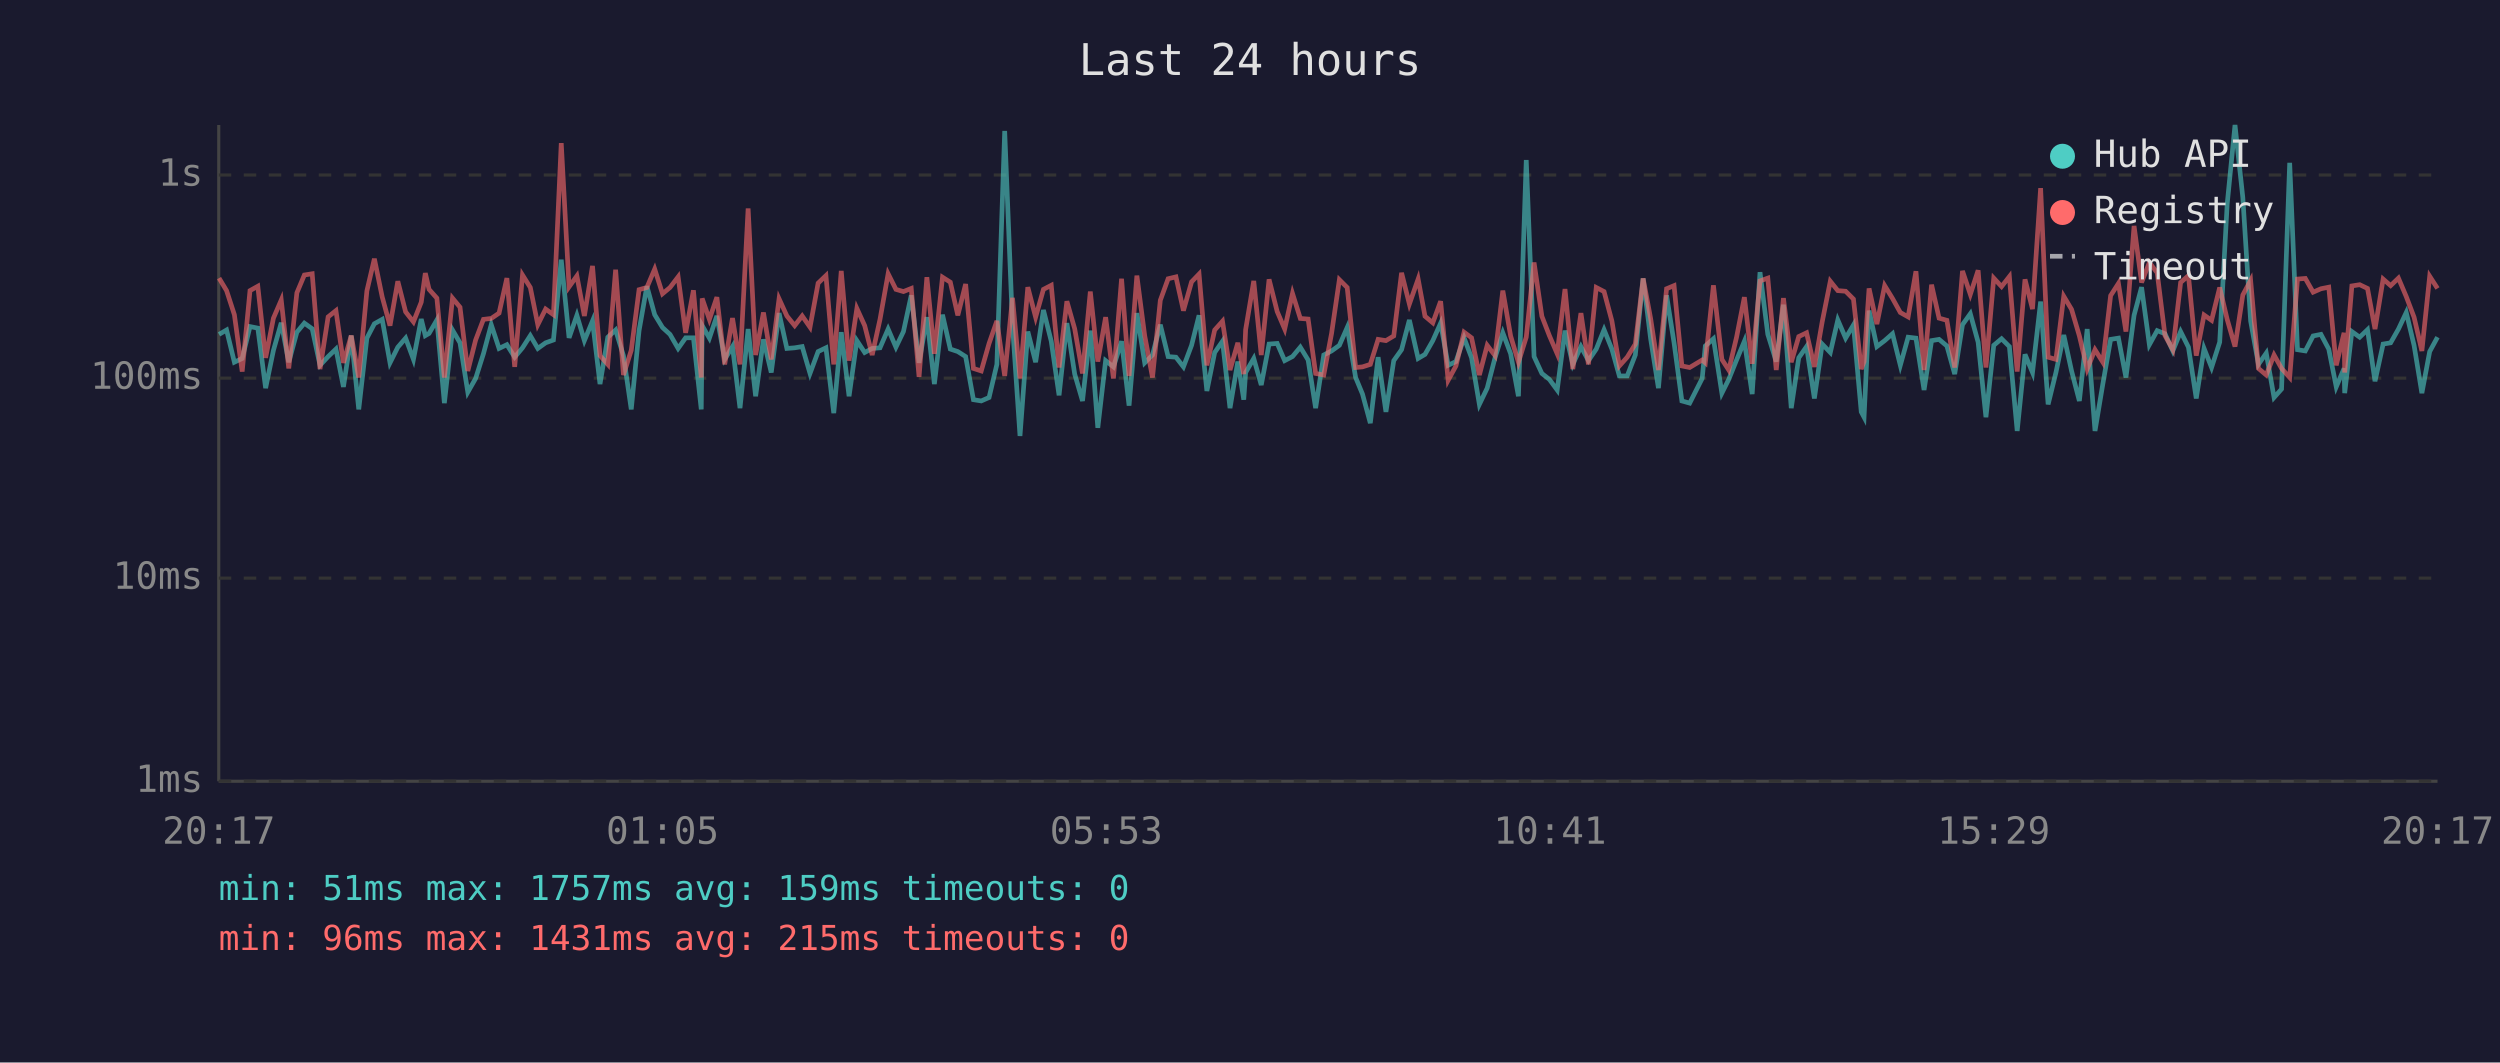
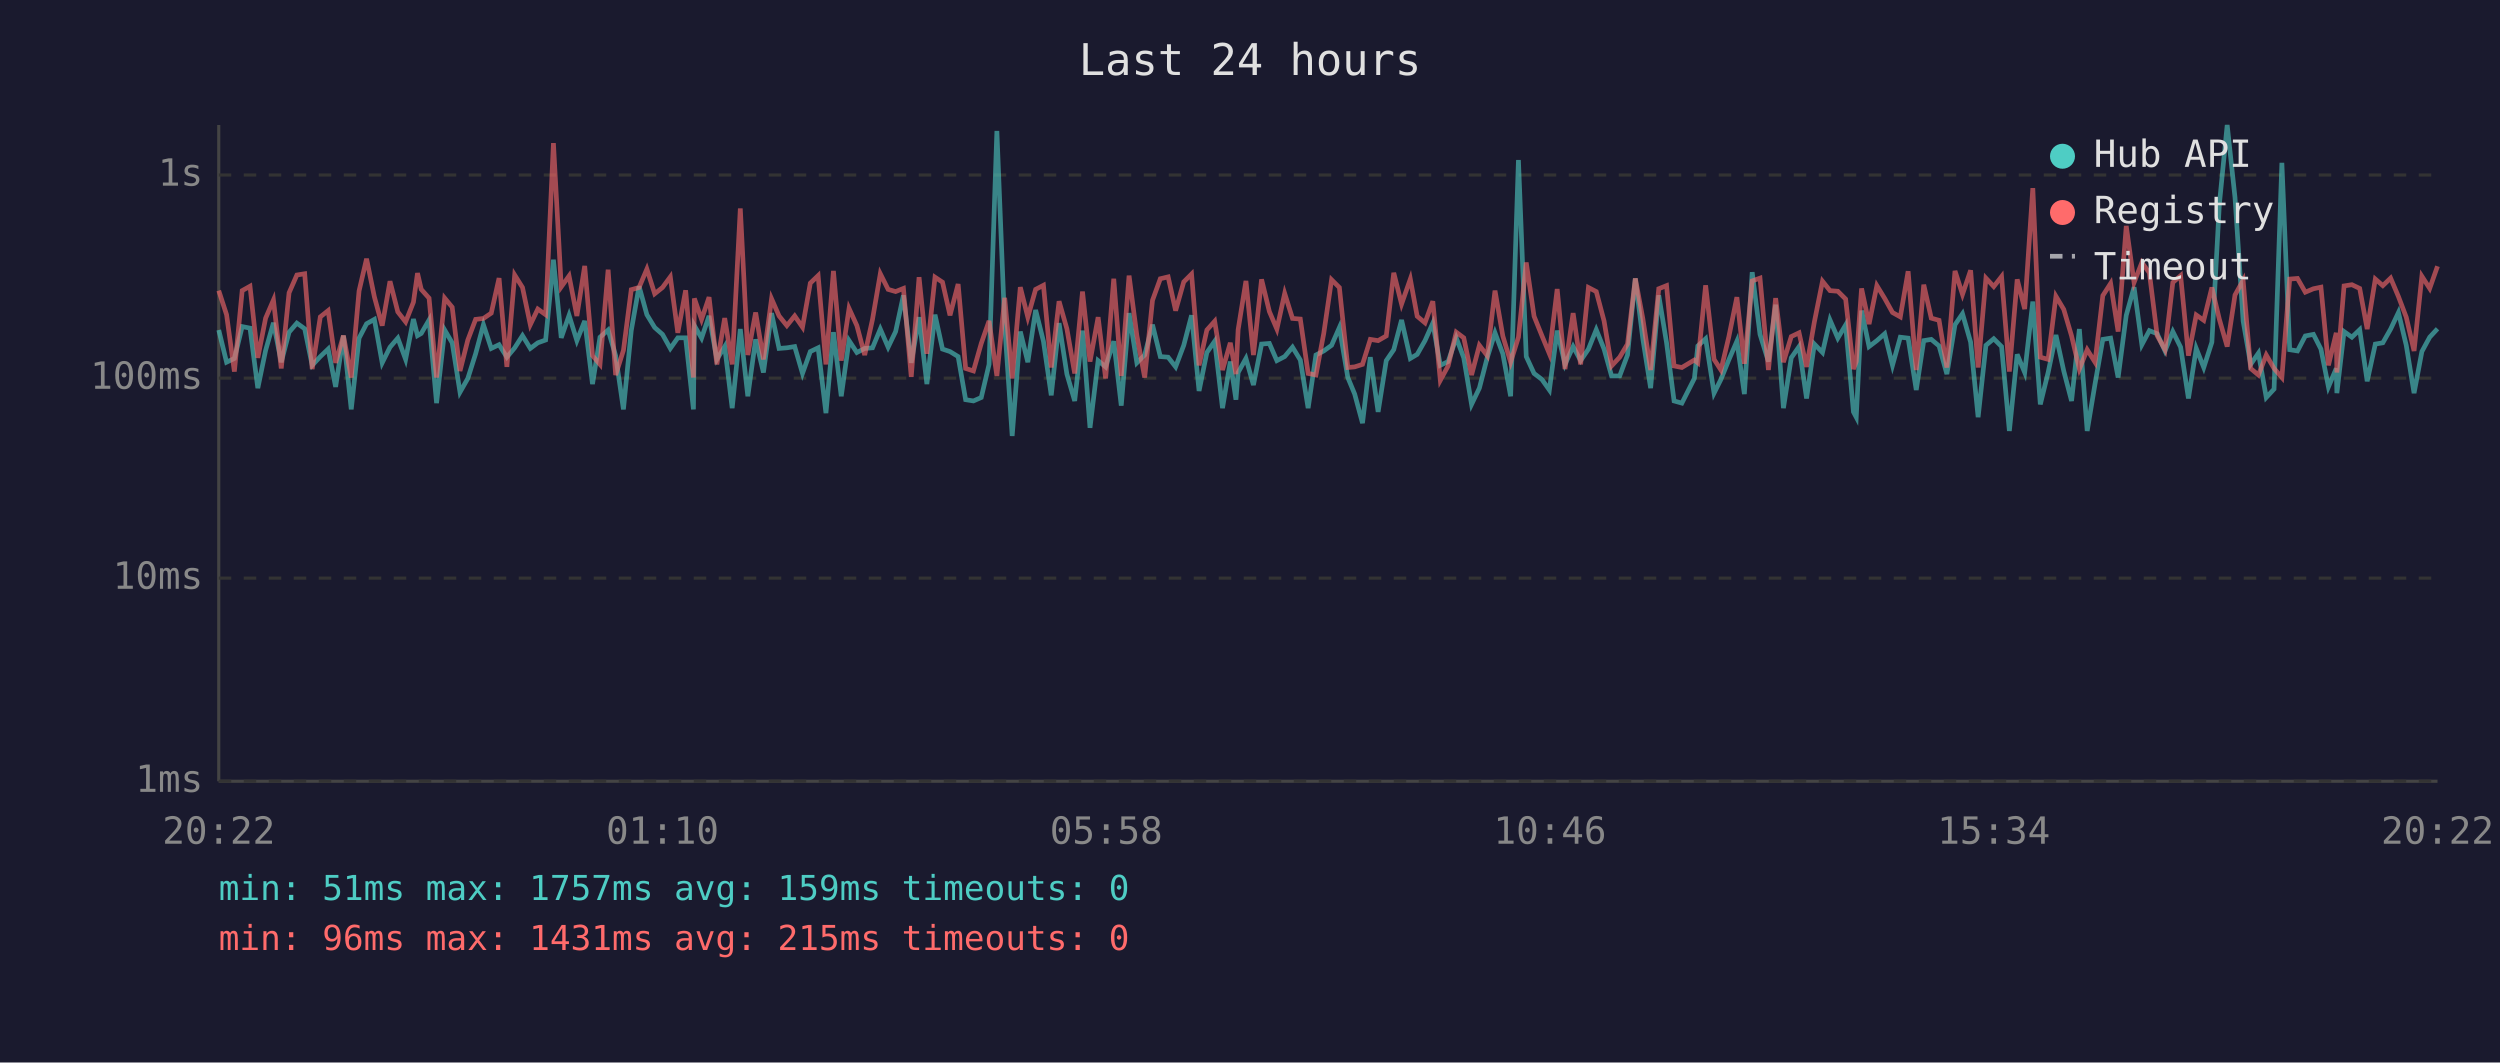
<svg xmlns="http://www.w3.org/2000/svg" viewBox="0 0 800 340" font-family="monospace" font-size="12">
  <rect width="800" height="340" fill="#1a1a2e" />
  <text x="400" y="24" fill="#e0e0e0" font-size="14" text-anchor="middle">Last 24 hours</text>
  <line x1="70" y1="40" x2="70" y2="250" stroke="#444" stroke-width="1" />
  <line x1="70" y1="250" x2="780" y2="250" stroke="#444" stroke-width="1" />
  <line x1="70" y1="250" x2="780" y2="250" stroke="#333" stroke-width="1" stroke-dasharray="4" />
  <text x="65" y="250" fill="#888" text-anchor="end" dominant-baseline="middle">1ms</text>
  <line x1="70" y1="185" x2="780" y2="185" stroke="#333" stroke-width="1" stroke-dasharray="4" />
  <text x="65" y="185" fill="#888" text-anchor="end" dominant-baseline="middle">10ms</text>
  <line x1="70" y1="121" x2="780" y2="121" stroke="#333" stroke-width="1" stroke-dasharray="4" />
  <text x="65" y="121" fill="#888" text-anchor="end" dominant-baseline="middle">100ms</text>
  <line x1="70" y1="56" x2="780" y2="56" stroke="#333" stroke-width="1" stroke-dasharray="4" />
  <text x="65" y="56" fill="#888" text-anchor="end" dominant-baseline="middle">1s</text>
-   <text x="70" y="270" fill="#888" text-anchor="middle">20:17</text>
-   <text x="212" y="270" fill="#888" text-anchor="middle">01:05</text>
-   <text x="354" y="270" fill="#888" text-anchor="middle">05:53</text>
-   <text x="496" y="270" fill="#888" text-anchor="middle">10:41</text>
-   <text x="638" y="270" fill="#888" text-anchor="middle">15:29</text>
-   <text x="780" y="270" fill="#888" text-anchor="middle">20:17</text>
-   <polyline points="70.1,107.0 72.5,105.6 75.0,115.9 77.5,114.7 80.0,104.5 82.5,105.0 85.0,124.2 87.5,112.1 90.0,103.3 92.4,115.9 95.0,106.3 97.4,103.4 99.9,105.2 102.4,116.9 105.0,114.1 107.5,111.7 109.9,123.8 112.4,107.4 114.8,131.0 117.4,108.2 119.8,103.6 122.3,102.2 124.8,116.1 127.3,111.1 129.8,108.2 132.3,115.0 134.8,102.1 136.1,107.4 137.3,106.7 139.8,102.4 142.2,129.0 144.8,105.6 147.2,109.7 149.7,125.5 152.2,121.1 154.7,113.2 157.2,103.9 159.7,111.5 162.2,110.3 164.7,114.3 167.2,111.3 169.7,107.4 172.1,111.5 174.6,109.7 177.1,108.8 179.6,83.1 182.1,108.1 184.6,100.9 187.0,109.0 189.6,102.7 192.0,122.9 194.5,107.9 197.0,105.6 199.5,113.8 202.0,131.0 204.5,105.8 207.0,91.6 209.5,100.7 212.0,104.8 214.4,107.0 217.0,111.5 219.4,108.1 221.9,108.1 224.4,131.0 224.7,104.2 227.0,108.2 229.4,101.1 231.9,115.0 234.4,110.9 236.8,130.6 239.4,105.3 241.8,126.8 244.3,108.6 246.8,119.2 249.3,100.2 251.8,111.5 254.3,111.3 256.7,110.9 259.2,119.5 261.8,112.5 264.3,111.3 266.8,132.2 269.2,106.3 271.7,126.8 274.2,109.0 276.7,112.8 279.1,111.5 281.6,111.3 284.2,105.3 286.7,111.1 289.1,106.1 291.6,94.5 294.1,116.1 296.6,101.5 299.0,122.9 301.6,100.7 304.1,111.7 306.5,112.5 309.0,114.1 311.5,127.9 314.0,128.3 316.5,127.2 319.0,116.6 321.5,41.9 324.0,104.0 326.4,139.5 328.9,106.1 331.4,115.9 333.9,99.2 336.4,109.2 338.9,126.5 341.4,103.4 343.9,119.7 346.4,128.3 348.9,105.8 351.3,136.9 353.8,115.4 356.3,117.4 358.9,109.2 361.3,129.8 363.8,100.2 366.3,116.1 368.8,113.6 371.3,103.9 373.8,114.1 376.3,114.3 378.7,117.4 381.3,110.5 383.7,100.9 386.2,125.1 388.7,112.8 391.2,109.2 393.6,130.6 396.1,115.7 398.0,127.9 398.6,119.2 401.2,114.7 403.6,123.2 406.1,110.1 408.7,109.9 411.1,115.4 413.6,114.1 416.1,111.1 418.6,115.2 421.0,130.6 423.6,113.6 426.1,112.3 428.6,110.5 431.1,104.8 433.8,120.8 436.0,126.1 438.5,135.4 441.0,114.3 443.5,131.8 446.0,115.4 448.5,111.9 451.0,102.4 453.8,114.7 456.0,113.4 458.5,109.0 461.0,103.4 463.4,116.9 465.9,115.7 468.5,108.1 470.9,114.5 473.4,129.4 475.9,124.2 478.4,114.5 480.9,106.5 483.4,113.2 485.9,126.8 488.4,51.2 490.9,114.1 493.4,119.5 495.8,121.4 498.3,124.8 500.8,105.8 503.3,116.6 505.9,110.9 508.3,115.4 510.8,111.7 513.3,105.5 515.8,111.7 518.2,120.3 520.7,120.3 523.3,113.6 525.8,89.1 528.2,108.4 530.7,124.2 533.3,94.5 535.7,109.7 538.2,128.3 540.7,129.0 544.7,121.1 545.7,110.7 548.3,108.4 551.0,125.8 553.2,121.4 555.7,115.2 558.2,109.2 560.7,126.1 563.2,87.1 565.7,107.0 568.4,115.7 570.7,97.5 573.2,130.6 575.6,114.5 578.1,110.9 580.6,127.5 583.1,110.1 585.7,112.8 588.1,102.4 590.6,108.2 593.1,104.0 595.6,131.8 596.5,133.5 598.1,99.4 600.6,110.9 603.1,109.0 605.6,106.8 608.1,116.9 610.6,107.9 613.1,108.2 615.7,124.8 618.1,109.0 620.5,108.6 623.0,110.7 625.5,119.7 628.0,103.9 630.5,100.4 633.0,109.5 635.5,133.5 638.0,110.5 640.5,108.4 643.0,110.9 645.5,137.9 648.0,113.4 650.4,119.2 653.0,96.5 655.4,129.4 657.9,119.2 660.4,107.2 662.9,118.7 665.4,128.3 667.9,105.3 670.4,137.9 672.9,122.9 675.4,108.6 677.9,108.2 680.3,120.8 682.9,100.9 685.3,91.9 687.8,110.3 690.3,105.8 692.8,106.8 695.3,112.3 697.8,106.1 700.3,111.1 702.8,127.5 705.3,111.5 707.7,117.6 710.3,109.5 712.7,65.3 715.2,40.0 717.7,63.2 720.2,102.7 722.7,116.6 725.2,113.0 727.7,127.2 730.1,124.5 732.7,52.1 735.2,111.9 737.7,112.3 740.2,107.5 742.7,107.0 745.2,111.7 747.6,123.8 750.1,117.9 750.3,125.8 752.6,106.1 755.1,107.9 757.6,105.5 760.0,122.0 762.6,110.1 765.0,109.7 767.5,105.3 770.0,100.0 772.5,110.5 775.0,125.8 777.5,112.5 780.0,107.9" fill="none" stroke="#4ecdc4" stroke-width="1.5" opacity="0.6" />
-   <polyline points="70.1,89.0 72.5,93.0 75.0,100.7 77.5,118.9 80.0,93.0 82.5,91.6 85.0,114.5 87.5,101.8 90.0,96.0 92.4,117.9 95.0,93.7 97.4,88.0 99.9,87.6 102.4,118.1 105.0,101.4 107.5,99.4 109.9,116.1 112.4,107.4 114.8,120.8 117.4,93.1 119.8,82.8 122.3,95.0 124.8,104.2 127.3,90.0 129.8,99.8 132.3,103.0 134.8,96.7 136.1,87.4 137.3,92.6 139.8,95.4 142.2,120.8 144.8,95.4 147.2,98.3 149.7,118.7 152.2,108.8 154.7,102.2 157.2,101.9 159.7,100.2 162.2,89.0 164.7,117.4 167.2,88.0 169.7,92.0 172.1,103.9 174.6,98.9 177.1,100.7 179.6,45.8 182.1,91.8 184.6,88.3 187.0,101.1 189.6,85.1 192.0,113.8 194.5,116.6 197.0,86.3 199.5,120.0 202.0,112.1 204.5,92.7 207.0,92.0 209.5,86.1 212.0,94.0 214.4,92.0 217.0,88.6 219.4,106.5 221.9,92.9 224.4,120.8 224.7,95.5 227.0,102.2 229.4,95.1 231.9,116.6 234.4,101.8 236.8,116.6 239.4,66.7 241.8,113.6 244.3,100.0 246.8,115.0 249.3,95.6 251.8,101.1 254.3,104.2 256.7,101.1 259.2,104.7 261.8,90.6 264.3,88.2 266.8,116.6 269.2,86.7 271.7,115.4 274.2,98.7 276.7,104.2 279.1,113.6 281.6,102.2 284.2,87.6 286.7,92.6 289.1,93.3 291.6,92.3 294.1,120.6 296.6,88.7 299.0,113.2 301.6,88.7 304.1,90.3 306.5,100.9 309.0,90.9 311.5,117.9 314.0,118.7 316.5,109.9 319.0,102.7 321.5,120.3 324.0,95.3 326.4,121.1 328.9,91.9 331.4,101.5 333.9,92.6 336.4,91.3 338.9,117.6 341.4,96.4 343.9,105.2 346.4,119.5 348.9,93.3 351.3,115.7 353.8,101.5 356.3,121.1 358.9,89.2 361.3,120.3 363.8,88.2 366.3,107.4 368.8,120.8 371.3,96.1 373.8,89.2 376.3,88.6 378.7,99.4 381.3,90.2 383.7,87.7 386.2,116.9 388.7,105.6 391.2,102.8 393.6,118.4 396.1,109.7 398.0,119.7 398.6,105.5 401.2,89.9 403.6,113.6 406.1,89.4 408.7,99.7 411.1,105.3 413.6,93.9 416.1,101.9 418.6,102.1 421.0,119.5 423.6,120.0 426.1,106.7 428.6,89.5 431.1,92.0 433.8,117.6 436.0,117.4 438.5,116.6 441.0,108.6 443.5,109.0 446.0,107.5 448.5,87.3 451.0,97.3 453.8,89.3 456.0,101.2 458.5,103.3 461.0,96.4 463.4,121.7 465.9,117.1 468.5,106.3 470.9,108.1 473.4,120.0 475.9,110.5 478.4,113.8 480.9,93.0 483.4,107.5 485.9,115.9 488.4,107.9 490.9,84.0 493.4,101.2 495.8,107.4 498.3,113.2 500.8,92.5 503.3,118.1 505.9,100.2 508.3,116.6 510.8,92.0 513.3,93.3 515.8,102.7 518.2,117.1 520.7,114.3 523.3,110.1 525.8,89.1 528.2,101.9 530.7,118.4 533.3,92.4 535.7,91.4 538.2,117.1 540.7,117.6 544.7,115.2 545.7,116.1 548.3,91.3 551.0,115.0 553.2,118.4 555.7,107.9 558.2,95.1 560.7,116.4 563.2,89.9 565.7,89.0 568.4,118.4 570.7,95.4 573.2,115.9 575.6,107.7 578.1,106.5 580.6,117.4 583.1,103.0 585.7,90.0 588.1,93.0 590.6,93.2 593.1,95.7 595.6,118.1 596.5,115.7 598.1,92.3 600.6,103.7 603.1,91.4 605.6,95.5 608.1,100.0 610.6,101.4 613.1,86.8 615.7,118.4 618.1,91.1 620.5,101.8 623.0,102.5 625.5,117.6 628.0,86.7 630.5,94.2 633.0,86.5 635.5,117.6 638.0,89.0 640.5,91.7 643.0,88.5 645.5,118.9 648.0,89.4 650.4,98.9 653.0,60.2 655.4,114.3 657.9,115.0 660.4,94.8 662.9,99.0 665.4,107.5 667.9,118.1 670.4,111.9 672.9,115.9 675.4,94.6 677.9,90.7 680.3,106.1 682.9,72.3 685.3,90.4 687.8,84.0 690.3,87.3 692.8,107.4 695.3,111.9 697.8,90.4 700.3,88.2 702.8,113.8 705.3,100.8 707.7,102.5 710.3,92.0 712.7,102.2 715.2,110.9 717.7,94.4 720.2,89.7 722.7,117.9 725.2,120.0 727.7,113.6 730.1,117.9 732.7,120.8 735.2,89.3 737.7,89.1 740.2,93.5 742.7,92.4 745.2,91.9 747.6,116.9 750.1,106.5 750.3,119.2 752.6,91.5 755.1,91.1 757.6,92.3 760.0,105.3 762.6,89.3 765.0,91.4 767.5,89.0 770.0,94.9 772.5,101.5 775.0,112.3 777.5,88.4 780.0,92.3" fill="none" stroke="#ff6b6b" stroke-width="1.5" opacity="0.6" />
+   <text x="70" y="270" fill="#888" text-anchor="middle">20:22</text>
+   <text x="212" y="270" fill="#888" text-anchor="middle">01:10</text>
+   <text x="354" y="270" fill="#888" text-anchor="middle">05:58</text>
+   <text x="496" y="270" fill="#888" text-anchor="middle">10:46</text>
+   <text x="638" y="270" fill="#888" text-anchor="middle">15:34</text>
+   <text x="780" y="270" fill="#888" text-anchor="middle">20:22</text>
+   <polyline points="70.0,105.6 72.5,115.9 75.0,114.7 77.5,104.5 80.0,105.0 82.5,124.2 85.0,112.1 87.5,103.3 90.0,115.9 92.5,106.3 95.0,103.4 97.5,105.2 99.9,116.9 102.5,114.1 105.0,111.7 107.4,123.8 109.9,107.4 112.4,131.0 114.9,108.2 117.3,103.6 119.8,102.2 122.3,116.1 124.8,111.1 127.3,108.2 129.8,115.0 132.3,102.1 133.6,107.4 134.8,106.7 137.3,102.4 139.7,129.0 142.3,105.6 144.7,109.7 147.2,125.5 149.7,121.1 152.2,113.2 154.7,103.9 157.2,111.5 159.7,110.3 162.2,114.3 164.7,111.3 167.2,107.4 169.7,111.5 172.1,109.7 174.6,108.8 177.1,83.1 179.6,108.1 182.1,100.9 184.6,109.0 187.1,102.7 189.6,122.9 192.0,107.9 194.6,105.6 197.0,113.8 199.5,131.0 202.0,105.8 204.5,91.6 207.0,100.7 209.5,104.8 212.0,107.0 214.5,111.5 216.9,108.1 219.4,108.1 221.9,131.0 222.2,104.2 224.5,108.2 226.9,101.1 229.4,115.0 231.9,110.9 234.3,130.6 236.9,105.3 239.3,126.8 241.8,108.6 244.3,119.2 246.9,100.2 249.3,111.5 251.8,111.3 254.3,110.9 256.8,119.5 259.3,112.5 261.8,111.3 264.3,132.2 266.7,106.3 269.2,126.8 271.7,109.0 274.2,112.8 276.7,111.5 279.2,111.3 281.7,105.3 284.2,111.1 286.6,106.1 289.1,94.5 291.6,116.1 294.1,101.5 296.6,122.9 299.2,100.7 301.6,111.7 304.0,112.5 306.6,114.1 309.0,127.9 311.5,128.3 314.0,127.2 316.5,116.6 319.0,41.9 321.5,104.0 323.9,139.5 326.5,106.1 328.9,115.9 331.4,99.2 333.9,109.2 336.4,126.5 338.9,103.4 341.4,119.7 343.9,128.3 346.4,105.8 348.8,136.9 351.4,115.4 353.8,117.4 356.4,109.2 358.8,129.8 361.3,100.2 363.8,116.1 366.3,113.6 368.8,103.9 371.3,114.1 373.8,114.3 376.2,117.4 378.8,110.5 381.3,100.9 383.7,125.1 386.2,112.8 388.7,109.2 391.2,130.6 393.7,115.7 395.5,127.9 396.2,119.2 398.7,114.7 401.1,123.2 403.7,110.1 406.2,109.9 408.6,115.4 411.1,114.1 413.6,111.1 416.1,115.2 418.6,130.6 421.1,113.6 423.6,112.3 426.1,110.5 428.6,104.8 431.3,120.8 433.5,126.1 436.0,135.4 438.5,114.3 441.0,131.8 443.6,115.4 446.0,111.9 448.5,102.4 451.3,114.7 453.5,113.4 456.0,109.0 458.5,103.4 460.9,116.9 463.4,115.7 466.0,108.1 468.4,114.5 470.9,129.4 473.4,124.2 475.9,114.5 478.4,106.5 480.9,113.2 483.4,126.8 485.9,51.2 488.4,114.1 490.9,119.5 493.4,121.4 495.8,124.8 498.3,105.8 500.8,116.6 503.4,110.9 505.8,115.4 508.3,111.7 510.8,105.5 513.3,111.7 515.7,120.3 518.3,120.3 520.8,113.6 523.3,89.1 525.7,108.4 528.2,124.2 530.8,94.5 533.3,109.7 535.7,128.3 538.2,129.0 542.2,121.1 543.3,110.7 545.8,108.4 548.5,125.8 550.7,121.4 553.2,115.2 555.8,109.2 558.2,126.1 560.7,87.1 563.2,107.0 565.9,115.7 568.2,97.5 570.7,130.6 573.2,114.5 575.7,110.9 578.1,127.5 580.6,110.1 583.2,112.8 585.6,102.4 588.1,108.2 590.6,104.0 593.1,131.8 594.0,133.5 595.7,99.4 598.1,110.9 600.6,109.0 603.1,106.8 605.6,116.9 608.1,107.9 610.6,108.2 613.2,124.8 615.6,109.0 618.0,108.6 620.5,110.7 623.0,119.7 625.6,103.9 628.0,100.4 630.6,109.5 633.0,133.5 635.5,110.5 638.0,108.4 640.5,110.9 643.0,137.9 645.5,113.4 647.9,119.2 650.5,96.5 652.9,129.4 655.4,119.2 657.9,107.2 660.4,118.7 662.9,128.3 665.4,105.3 667.9,137.9 670.4,122.9 672.9,108.6 675.4,108.2 677.8,120.8 680.4,100.9 682.9,91.9 685.4,110.3 687.8,105.8 690.3,106.8 692.8,112.3 695.3,106.1 697.8,111.1 700.3,127.5 702.8,111.5 705.2,117.6 707.8,109.5 710.2,65.3 712.7,40.0 715.2,63.2 717.8,102.7 720.2,116.6 722.7,113.0 725.2,127.2 727.7,124.5 730.2,52.1 732.7,111.9 735.2,112.3 737.7,107.5 740.3,107.0 742.7,111.7 745.1,123.8 747.6,117.9 747.8,125.8 750.1,106.1 752.6,107.9 755.1,105.5 757.5,122.0 760.1,110.1 762.5,109.7 765.0,105.3 767.5,100.0 770.0,110.5 772.5,125.8 775.0,112.5 777.5,107.9 780.0,105.2" fill="none" stroke="#4ecdc4" stroke-width="1.5" opacity="0.6" />
+   <polyline points="70.0,93.0 72.5,100.7 75.0,118.9 77.5,93.0 80.0,91.6 82.5,114.5 85.0,101.8 87.5,96.0 90.0,117.9 92.5,93.7 95.0,88.0 97.5,87.6 99.9,118.1 102.5,101.4 105.0,99.4 107.4,116.1 109.9,107.4 112.4,120.8 114.9,93.1 117.3,82.8 119.8,95.0 122.3,104.2 124.8,90.0 127.3,99.8 129.8,103.0 132.3,96.7 133.6,87.4 134.8,92.6 137.3,95.4 139.7,120.8 142.3,95.4 144.7,98.3 147.2,118.7 149.7,108.8 152.2,102.2 154.7,101.9 157.2,100.2 159.7,89.0 162.2,117.4 164.7,88.0 167.2,92.0 169.7,103.9 172.1,98.9 174.6,100.7 177.1,45.8 179.6,91.8 182.1,88.3 184.6,101.1 187.1,85.1 189.6,113.8 192.0,116.6 194.6,86.3 197.0,120.0 199.5,112.1 202.0,92.7 204.5,92.0 207.0,86.1 209.5,94.0 212.0,92.0 214.5,88.6 216.9,106.5 219.4,92.9 221.9,120.8 222.2,95.5 224.5,102.2 226.9,95.1 229.4,116.6 231.9,101.8 234.3,116.6 236.9,66.7 239.3,113.6 241.8,100.0 244.3,115.0 246.9,95.6 249.3,101.1 251.8,104.2 254.3,101.1 256.8,104.7 259.3,90.6 261.8,88.2 264.3,116.6 266.7,86.7 269.2,115.4 271.7,98.7 274.2,104.2 276.7,113.6 279.2,102.2 281.7,87.6 284.2,92.6 286.6,93.3 289.1,92.3 291.6,120.6 294.1,88.7 296.6,113.2 299.2,88.7 301.6,90.3 304.0,100.9 306.6,90.9 309.0,117.9 311.5,118.7 314.0,109.9 316.5,102.7 319.0,120.3 321.5,95.3 323.9,121.1 326.5,91.9 328.9,101.5 331.4,92.6 333.9,91.3 336.4,117.6 338.9,96.4 341.4,105.2 343.9,119.5 346.4,93.3 348.8,115.7 351.4,101.5 353.8,121.1 356.4,89.2 358.8,120.3 361.3,88.2 363.8,107.4 366.3,120.8 368.8,96.1 371.3,89.2 373.8,88.6 376.2,99.4 378.8,90.2 381.3,87.7 383.7,116.9 386.2,105.6 388.7,102.8 391.2,118.4 393.7,109.7 395.5,119.7 396.2,105.5 398.7,89.9 401.1,113.6 403.7,89.4 406.2,99.7 408.6,105.3 411.1,93.9 413.6,101.9 416.1,102.1 418.6,119.5 421.1,120.0 423.6,106.7 426.1,89.5 428.6,92.0 431.3,117.6 433.5,117.4 436.0,116.6 438.5,108.6 441.0,109.0 443.6,107.5 446.0,87.3 448.5,97.3 451.3,89.3 453.5,101.2 456.0,103.3 458.5,96.4 460.9,121.7 463.4,117.1 466.0,106.3 468.4,108.1 470.9,120.0 473.4,110.5 475.9,113.8 478.4,93.0 480.9,107.5 483.4,115.9 485.9,107.9 488.4,84.0 490.9,101.2 493.4,107.4 495.8,113.2 498.3,92.5 500.8,118.1 503.4,100.2 505.8,116.6 508.3,92.0 510.8,93.3 513.3,102.7 515.7,117.1 518.3,114.3 520.8,110.1 523.3,89.1 525.7,101.9 528.2,118.4 530.8,92.4 533.3,91.4 535.7,117.1 538.2,117.6 542.2,115.2 543.3,116.1 545.8,91.3 548.5,115.0 550.7,118.4 553.2,107.9 555.8,95.1 558.2,116.4 560.7,89.9 563.2,89.0 565.9,118.4 568.2,95.4 570.7,115.9 573.2,107.7 575.7,106.5 578.1,117.4 580.6,103.0 583.2,90.0 585.6,93.0 588.1,93.2 590.6,95.7 593.1,118.1 594.0,115.7 595.7,92.3 598.1,103.7 600.6,91.4 603.1,95.5 605.6,100.0 608.1,101.4 610.6,86.8 613.2,118.4 615.6,91.1 618.0,101.8 620.5,102.5 623.0,117.6 625.6,86.7 628.0,94.2 630.6,86.5 633.0,117.6 635.5,89.0 638.0,91.7 640.5,88.5 643.0,118.9 645.5,89.4 647.9,98.9 650.5,60.2 652.9,114.3 655.4,115.0 657.9,94.8 660.4,99.0 662.9,107.5 665.4,118.1 667.9,111.9 670.4,115.9 672.9,94.6 675.4,90.7 677.8,106.1 680.4,72.3 682.9,90.4 685.4,84.0 687.8,87.3 690.3,107.4 692.8,111.9 695.3,90.4 697.8,88.2 700.3,113.8 702.8,100.8 705.2,102.5 707.8,92.0 710.2,102.2 712.7,110.9 715.2,94.4 717.8,89.7 720.2,117.9 722.7,120.0 725.2,113.6 727.7,117.9 730.2,120.8 732.7,89.3 735.2,89.1 737.7,93.5 740.3,92.4 742.7,91.9 745.1,116.9 747.6,106.5 747.8,119.2 750.1,91.5 752.6,91.1 755.1,92.3 757.5,105.3 760.1,89.3 762.5,91.4 765.0,89.0 767.5,94.9 770.0,101.5 772.5,112.3 775.0,88.4 777.5,92.3 780.0,85.2" fill="none" stroke="#ff6b6b" stroke-width="1.5" opacity="0.6" />
  <circle cx="660" cy="50" r="4" fill="#4ecdc4" />
  <text x="670" y="50" fill="#e0e0e0" dominant-baseline="middle">Hub API</text>
  <circle cx="660" cy="68" r="4" fill="#ff6b6b" />
  <text x="670" y="68" fill="#e0e0e0" dominant-baseline="middle">Registry</text>
  <line x1="656" y1="82" x2="664" y2="82" stroke="#e0e0e0" stroke-width="1.5" stroke-dasharray="4,3" opacity="0.7" />
  <text x="670" y="86" fill="#e0e0e0" dominant-baseline="middle">Timeout</text>
  <text x="70" y="288" fill="#4ecdc4" font-size="11">min: 51ms  max: 1757ms  avg: 159ms  timeouts: 0</text>
  <text x="70" y="304" fill="#ff6b6b" font-size="11">min: 96ms  max: 1431ms  avg: 215ms  timeouts: 0</text>
</svg>
